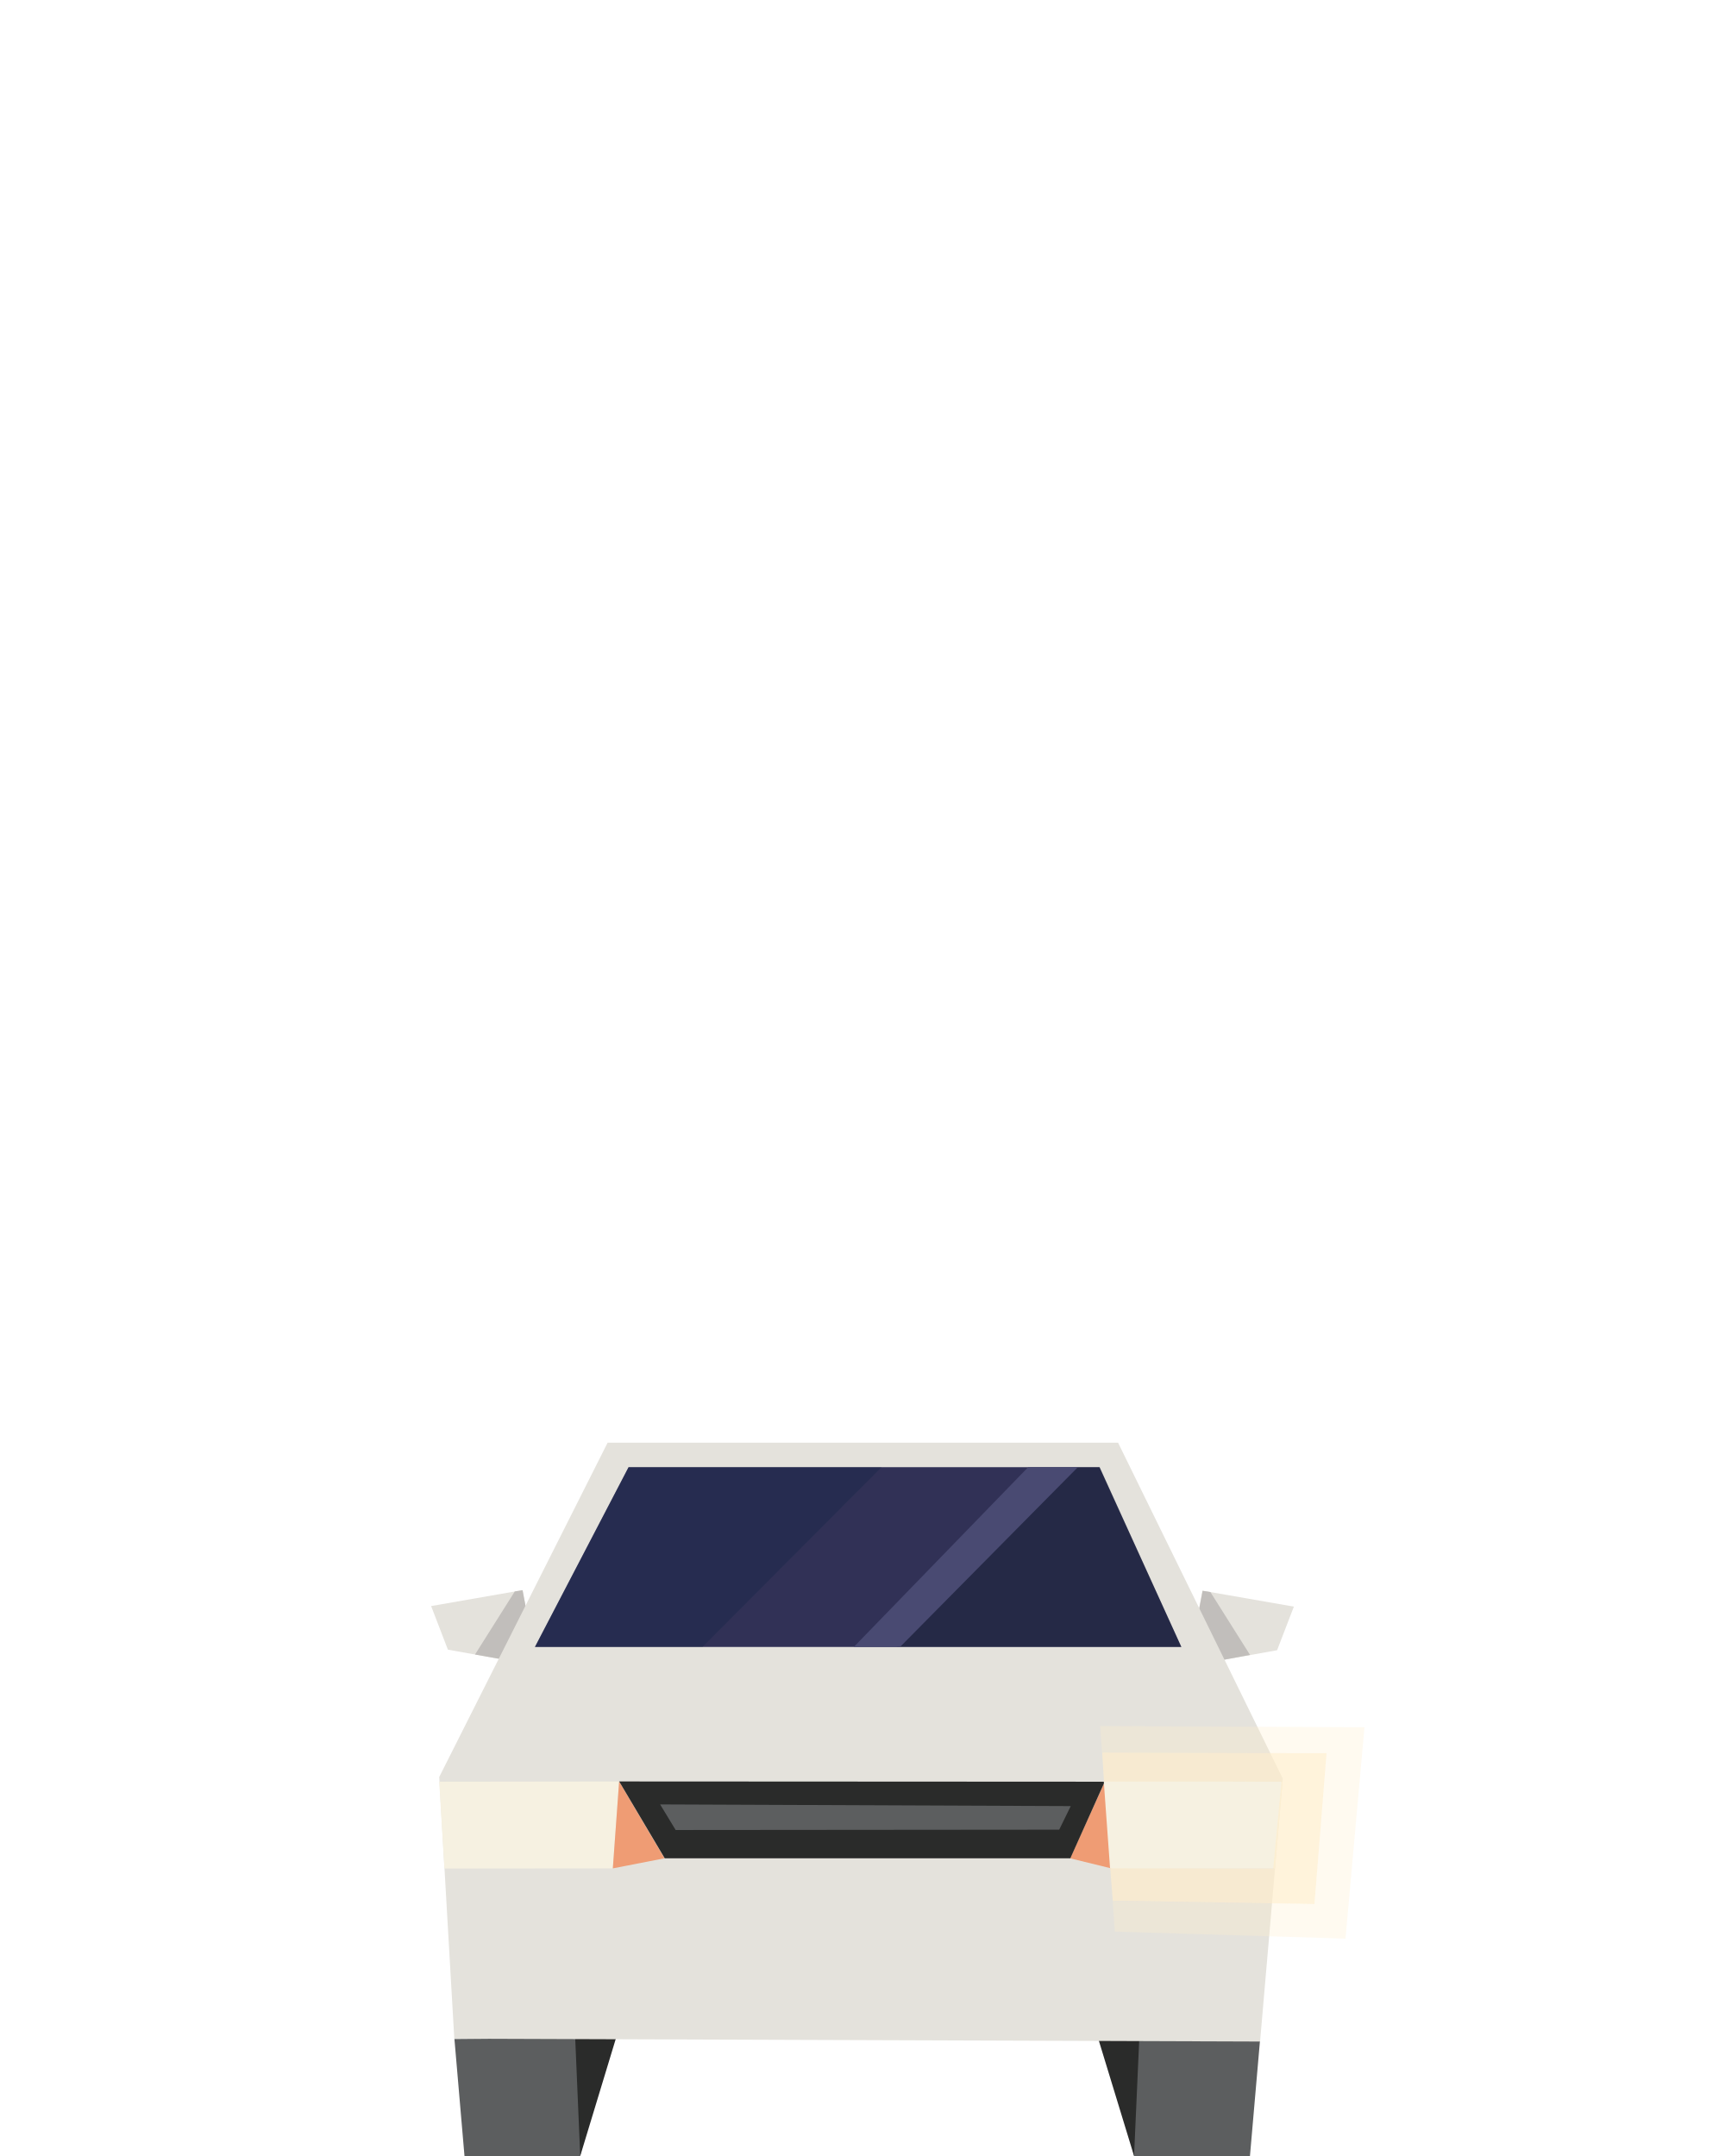
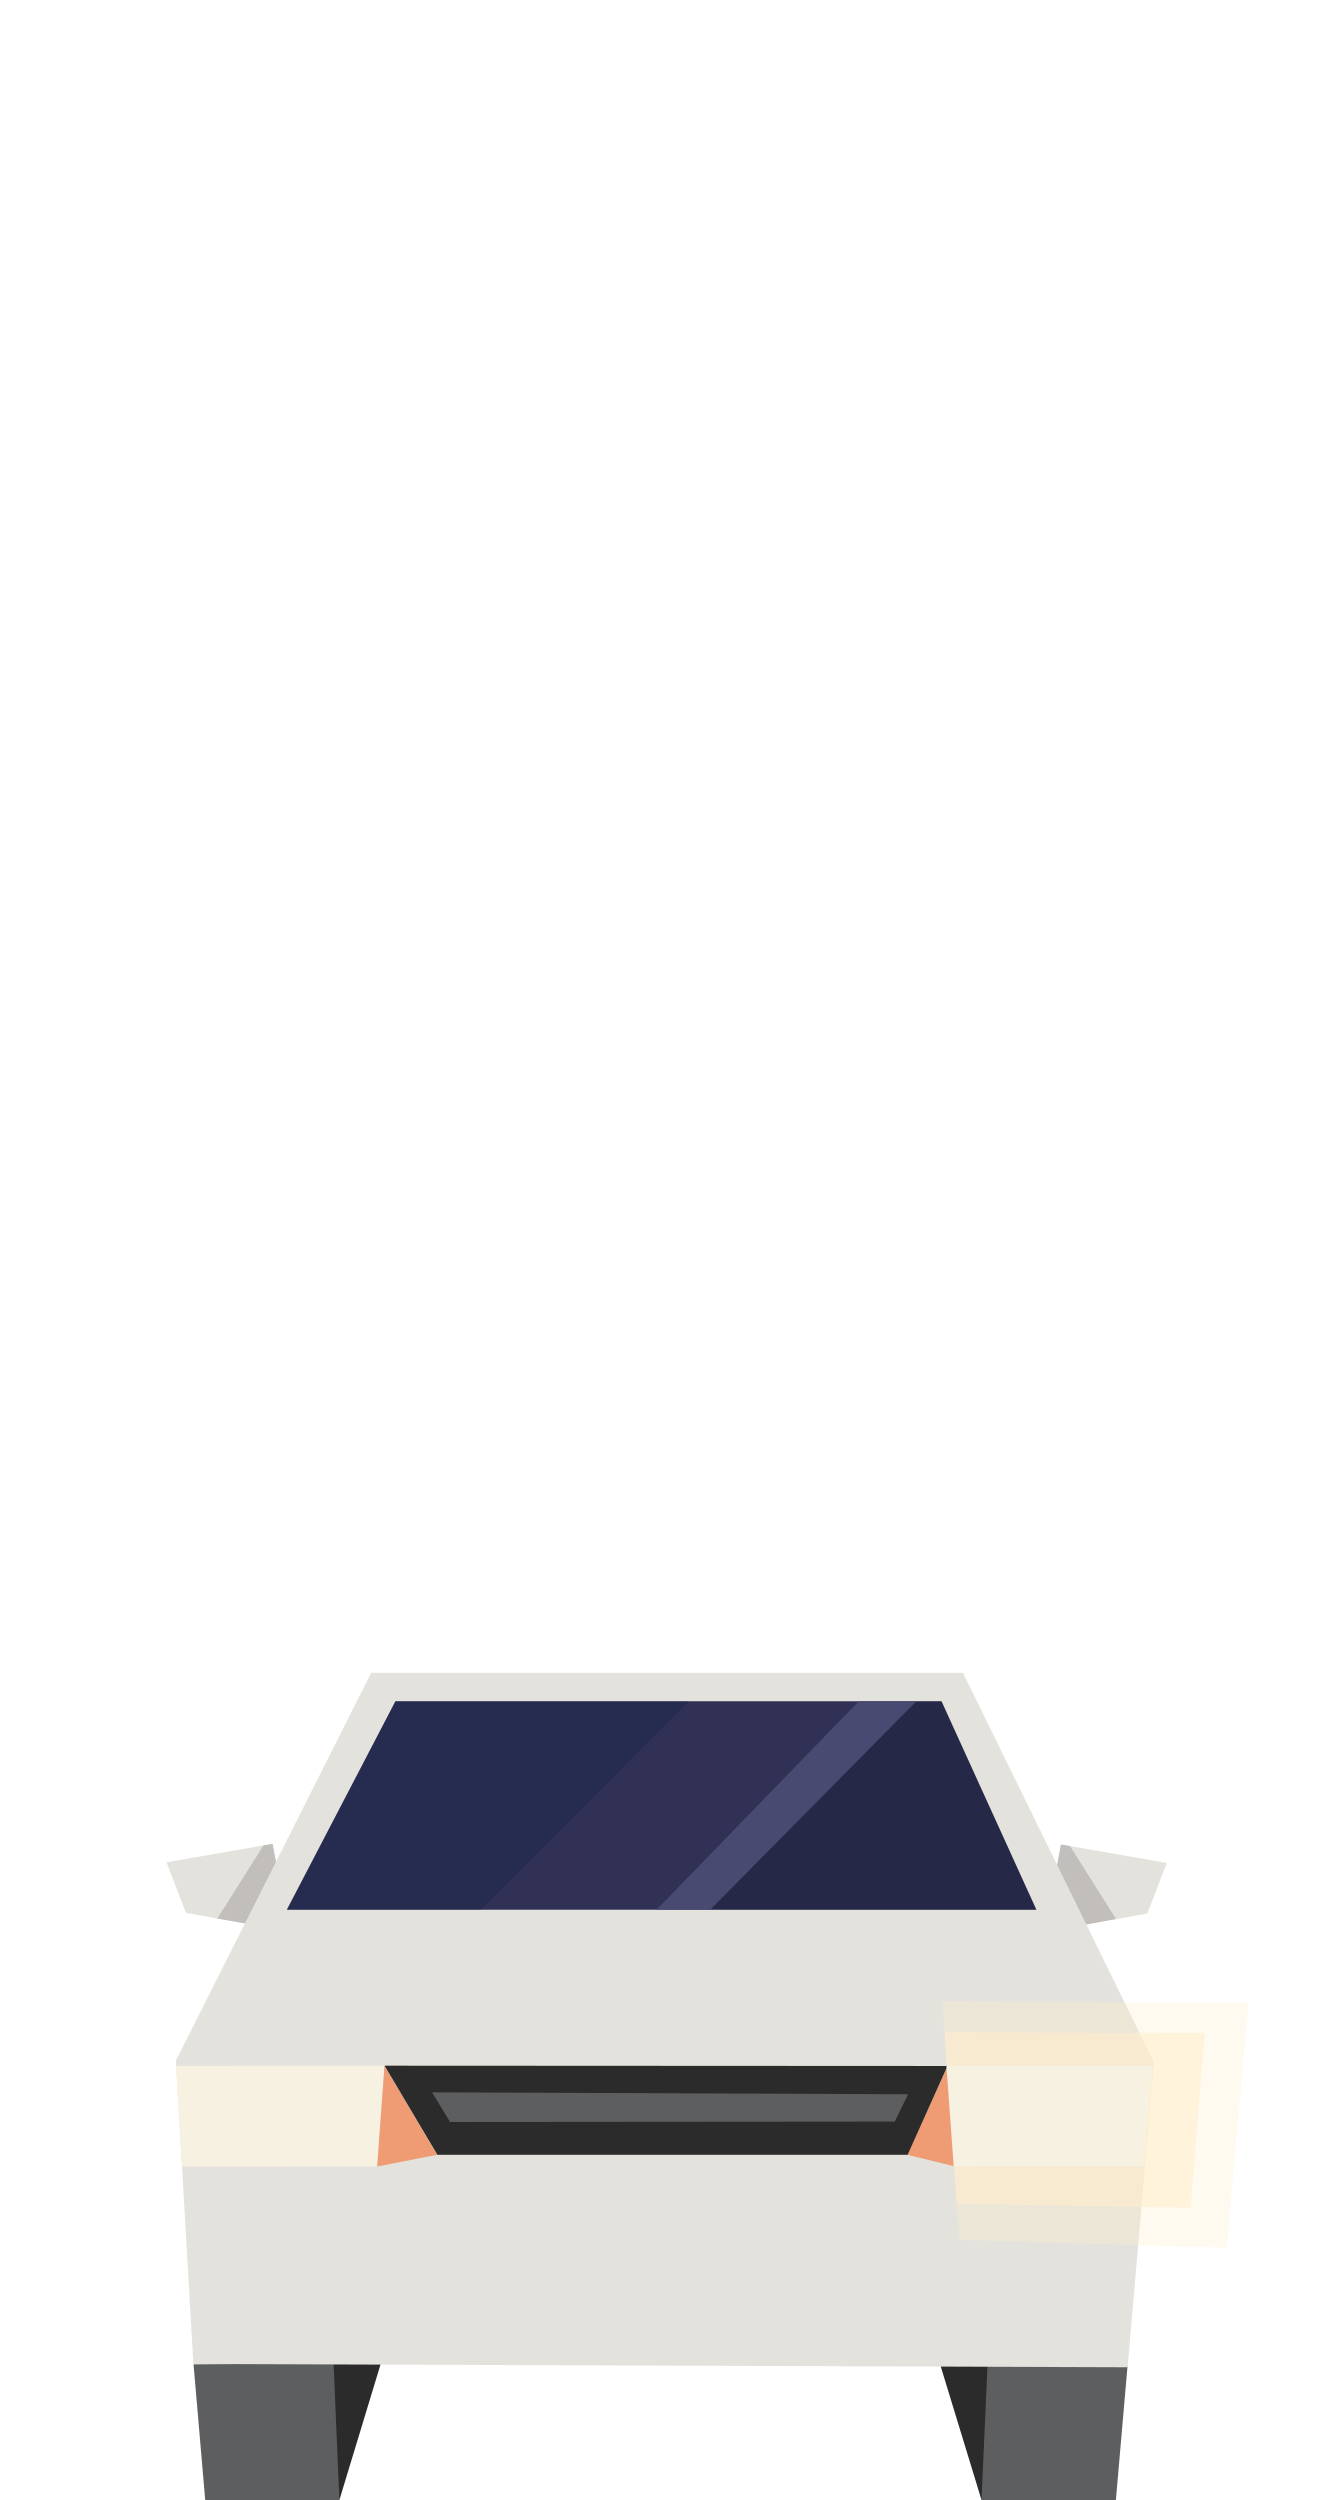
- <svg xmlns="http://www.w3.org/2000/svg" width="288px" height="360px" version="1.1" xml:space="preserve" style="fill-rule:evenodd;clip-rule:evenodd;stroke-linejoin:round;stroke-miterlimit:1.414;">
-   <g>
+ <svg xmlns="http://www.w3.org/2000/svg" width="100%" height="100%" viewBox="0 0 192 360" version="1.1" xml:space="preserve" style="fill-rule:evenodd;clip-rule:evenodd;stroke-linejoin:round;stroke-miterlimit:1.414;">
+   <g transform="matrix(1,0,0,1,-48,0)">
    <g id="car-inbound" transform="matrix(1,0,0,1,71.9798,166.584)">
      <g transform="matrix(1,0,0,1,0,-10.3296)">
-         <path d="M127.589,121.742l13.651,-2.45l2.8,-7.279l-15.261,-2.662l-1.259,6.721l-2.321,2.339l2.39,3.331Z" style="fill:#e4e2dc;fill-rule:nonzero;" />
+         <path d="M127.589,121.742L141.24,119.292L144.04,112.013L128.779,109.351L127.52,116.072L125.199,118.411L127.589,121.742Z" style="fill:rgb(228,226,220);fill-rule:nonzero;" />
      </g>
      <g transform="matrix(1,0,0,1,0,-10.3296)">
-         <path d="M127.604,121.746l-2.327,-3.494l2.259,-2.185l1.269,-6.697l1.297,0.208l6.621,10.502l-9.119,1.666Z" style="fill:#c1bebb;fill-rule:nonzero;" />
+         <path d="M127.604,121.746L125.277,118.252L127.536,116.067L128.805,109.37L130.102,109.578L136.723,120.08L127.604,121.746L127.604,121.746Z" style="fill:rgb(193,190,187);fill-rule:nonzero;" />
      </g>
      <g transform="matrix(1,0,0,1,0,-10.3296)">
-         <path d="M0,111.919l2.8,7.279l13.651,2.45l2.39,-3.331l-2.321,-2.339l-1.26,-6.72l-15.26,2.661Z" style="fill:#e4e2dc;fill-rule:nonzero;" />
+         <path d="M0,111.919L2.8,119.198L16.451,121.648L18.841,118.317L16.52,115.978L15.26,109.258L0,111.919Z" style="fill:rgb(228,226,220);fill-rule:nonzero;" />
      </g>
      <g transform="matrix(1,0,0,1,0,-10.3296)">
-         <path d="M16.467,121.646l2.327,-3.494l-2.259,-2.185l-1.269,-6.697l-1.297,0.208l-6.641,10.531l9.139,1.637Z" style="fill:#c1bebb;fill-rule:nonzero;" />
+         <path d="M16.467,121.646L18.794,118.152L16.535,115.967L15.266,109.27L13.969,109.478L7.328,120.009L16.467,121.646Z" style="fill:rgb(193,190,187);fill-rule:nonzero;" />
      </g>
-       <path d="M3.89,173.884l1.68,19.532l19.321,0l3.991,-19.742l-24.992,0.21Z" style="fill:#5c5e5f;fill-rule:nonzero;" />
-       <path d="M24.052,173.674l0.84,19.742l5.992,-19.742l-6.832,0Z" style="fill:#2a2b2a;fill-rule:nonzero;" />
-       <path d="M117.358,193.416l19.35,0l1.68,-19.321l-24.993,-0.211l3.963,19.532Z" style="fill:#5c5e5f;fill-rule:nonzero;" />
-       <path d="M111.394,173.884l5.964,19.532l0.869,-19.532l-6.833,0Z" style="fill:#2a2b2a;fill-rule:nonzero;" />
+       <path d="M3.89,173.884L5.57,193.416L24.891,193.416L28.882,173.674L3.89,173.884L3.89,173.884Z" style="fill:rgb(92,94,95);fill-rule:nonzero;" />
+       <path d="M24.052,173.674L24.892,193.416L30.884,173.674L24.052,173.674Z" style="fill:rgb(42,43,42);fill-rule:nonzero;" />
+       <path d="M117.358,193.416L136.708,193.416L138.388,174.095L113.395,173.884L117.358,193.416Z" style="fill:rgb(92,94,95);fill-rule:nonzero;" />
+       <path d="M111.394,173.884L117.358,193.416L118.227,173.884L111.394,173.884Z" style="fill:rgb(42,43,42);fill-rule:nonzero;" />
      <g transform="matrix(1,-3.22153e-17,-3.22153e-17,1.13153,0,-22.926)">
-         <path d="M29.468,85.928l-28.118,49.341l2.519,38.615l1.89,0.006l132.637,0.414l3.796,-38.796l-27.505,-49.58l-85.219,0Z" style="fill:#e4e2dc;fill-rule:nonzero;" />
+         <path d="M29.468,85.928L1.35,135.269L3.869,173.884L5.759,173.89L138.396,174.304L142.192,135.508L114.687,85.928L29.468,85.928L29.468,85.928Z" style="fill:rgb(228,226,220);fill-rule:nonzero;" />
      </g>
      <g transform="matrix(1,-8.52366e-17,-8.52366e-17,1.348,1.39815e-14,-42.2467)">
-         <path d="M32.958,89.498l-15.629,22.27l107.925,1.7053e-13l-13.669,-22.27l-78.626,2.84217e-14Z" style="fill:#313156;fill-rule:nonzero;" />
+         <path d="M32.958,89.498L17.329,111.768L125.254,111.768L111.584,89.498L32.958,89.498L32.958,89.498Z" style="fill:rgb(49,49,86);fill-rule:nonzero;" />
      </g>
      <g transform="matrix(1.35601,0,0,1.35601,-9.08601,-43.1939)">
-         <g opacity="0.3">
-           <path d="M31.032,89.668l-11.553,22.138l20.631,5.68434e-14l22.058,-22.138l-31.136,-1.42109e-14Z" style="fill:#0f2342;fill-rule:nonzero;" />
-         </g>
+         <path d="M31.032,89.668L19.48,111.806L40.11,111.806L62.168,89.668L31.032,89.668L31.032,89.668Z" style="fill:rgb(15,35,66);fill-opacity:0.3;fill-rule:nonzero;" />
      </g>
-       <g opacity="0.3">
-         <path d="M111.625,78.397l-3.656,5.72697e-12l-30.219,30.02l47.504,3.09797e-12l-13.629,-30.02Z" style="fill:#0a1723;fill-rule:nonzero;" />
-       </g>
+       <path d="M111.625,78.397L107.969,78.397L77.75,108.417L125.254,108.417L111.625,78.397L111.625,78.397Z" style="fill:rgb(10,23,35);fill-opacity:0.3;fill-rule:nonzero;" />
      <g transform="matrix(1.34973,0,0,1.34973,-25.576,-42.4401)">
-         <path d="M76.954,111.768l21.988,-22.241l-6.14,2.84217e-14l-21.571,22.241l5.723,1.42109e-13Z" style="fill:#494a72;fill-rule:nonzero;" />
+         <path d="M76.954,111.768L98.941,89.527L92.801,89.527L71.23,111.768L76.954,111.768L76.954,111.768Z" style="fill:rgb(73,74,114);fill-rule:nonzero;" />
      </g>
      <g transform="matrix(1,0,0,1,-199.295,-4.4702)">
-         <path d="M200.645,135.387l0.867,14.5l28.119,-0.028l1.051,-14.511l-30.037,0.039Z" style="fill:#f6f1e1;fill-rule:nonzero;" />
+         <path d="M200.645,135.387L201.512,149.887L229.631,149.859L230.682,135.348L200.645,135.387L200.645,135.387Z" style="fill:rgb(246,241,225);fill-rule:nonzero;" />
      </g>
      <g transform="matrix(1,0,0,1,-199.295,-4.4702)">
-         <path d="M230.683,135.348l7.571,12.829l-8.623,1.682l1.052,-14.511Z" style="fill:#ef9c74;fill-rule:nonzero;" />
+         <path d="M230.683,135.348L238.254,148.177L229.631,149.859L230.683,135.348Z" style="fill:rgb(239,156,116);fill-rule:nonzero;" />
      </g>
      <g transform="matrix(1,0,0,1,-199.295,-4.4702)">
-         <path d="M341.445,135.387l-1.263,14.458l-27.344,0.014l-1.052,-14.511l29.659,0.039Z" style="fill:#f6f1e1;fill-rule:nonzero;" />
+         <path d="M341.445,135.387L340.182,149.845L312.838,149.859L311.786,135.348L341.445,135.387L341.445,135.387Z" style="fill:rgb(246,241,225);fill-rule:nonzero;" />
      </g>
      <g transform="matrix(1,0,0,1,-199.295,-4.4702)">
-         <path d="M311.786,135.348l-5.818,12.829l6.87,1.682l-1.052,-14.511Z" style="fill:#ef9c74;fill-rule:nonzero;" />
+         <path d="M311.786,135.348L305.968,148.177L312.838,149.859L311.786,135.348Z" style="fill:rgb(239,156,116);fill-rule:nonzero;" />
      </g>
      <g transform="matrix(1,0,0,1,-199.295,-4.4702)">
-         <path d="M311.753,135.388l-81.06,-0.043l7.604,12.831l67.715,0l5.741,-12.788Z" style="fill:#2a2b2a;fill-rule:nonzero;" />
+         <path d="M311.753,135.388L230.693,135.345L238.297,148.176L306.012,148.176L311.753,135.388L311.753,135.388Z" style="fill:rgb(42,43,42);fill-rule:nonzero;" />
      </g>
      <g transform="matrix(1,0,0,1,-199.295,-4.4702)">
-         <path d="M306.083,139.461l-1.926,3.936l-64.038,0.055l-2.592,-4.272l68.556,0.281Z" style="fill:#5c5e5f;fill-rule:nonzero;" />
+         <path d="M306.083,139.461L304.157,143.397L240.119,143.452L237.527,139.18L306.083,139.461Z" style="fill:rgb(92,94,95);fill-rule:nonzero;" />
      </g>
    </g>
    <g id="car-inbound-turn-signal-left" transform="matrix(1,0,0,1,-8.42578,26.239)">
      <g transform="matrix(1,0,0,1,-936.84,135.879)">
-         <path d="M1159.18,135.387l-1.371,14.458l-27.209,0.014l-1.052,-14.511l29.632,0.039Z" style="fill:#f6f1e1;fill-rule:nonzero;" />
+         <path d="M1159.18,135.387L1157.81,149.845L1130.6,149.859L1129.55,135.348L1159.18,135.387Z" style="fill:rgb(246,241,225);fill-rule:nonzero;" />
      </g>
      <g transform="matrix(1,0,0,1,-936.84,135.879)">
-         <g opacity="0.7">
-           <path d="M1159.22,135.375l-1.388,14.51l-27.206,-0.041l0.422,5.4l33.68,0.578l2,-25.202l-37.445,-0.109l0.296,4.848l29.641,0.016Z" style="fill:#fec;fill-rule:nonzero;" />
-         </g>
+         <path d="M1159.22,135.375L1157.83,149.885L1130.63,149.844L1131.05,155.244L1164.73,155.822L1166.73,130.62L1129.28,130.511L1129.58,135.359L1159.22,135.375Z" style="fill:rgb(255,238,204);fill-opacity:0.7;fill-rule:nonzero;" />
      </g>
      <g transform="matrix(1,0,0,1,-936.84,135.879)">
-         <g opacity="0.3">
-           <path d="M1166.65,130.62l-1.927,25.218l-33.692,-0.578l0.353,5.156l38.522,1.166l3.167,-35.296l-44.13,-0.192l0.312,4.417l37.395,0.109Z" style="fill:#fec;fill-rule:nonzero;" />
-         </g>
+         <path d="M1166.65,130.62L1164.72,155.838L1131.03,155.26L1131.38,160.416L1169.91,161.582L1173.07,126.286L1128.94,126.094L1129.26,130.511L1166.65,130.62Z" style="fill:rgb(255,238,204);fill-opacity:0.3;fill-rule:nonzero;" />
      </g>
    </g>
  </g>
</svg>
